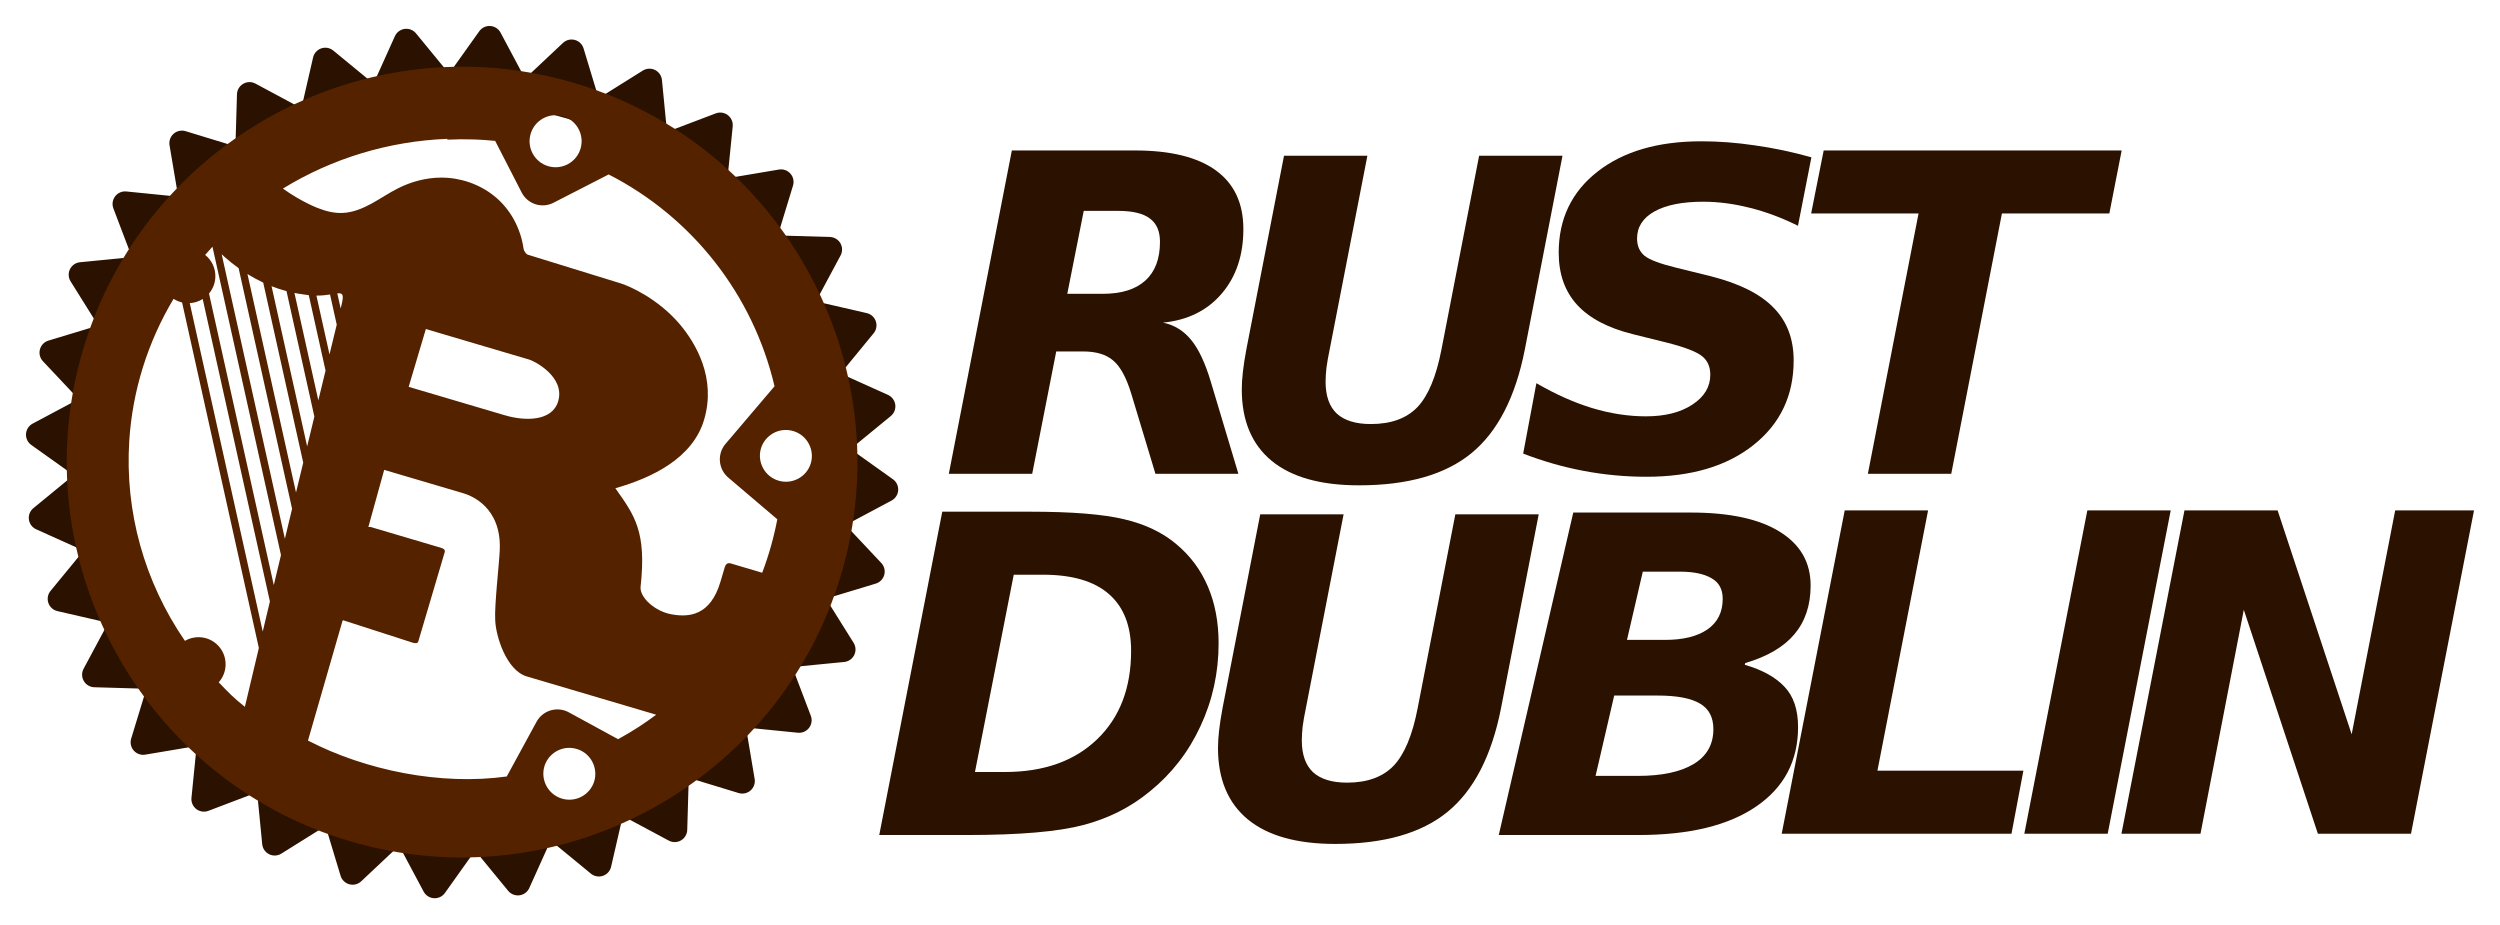
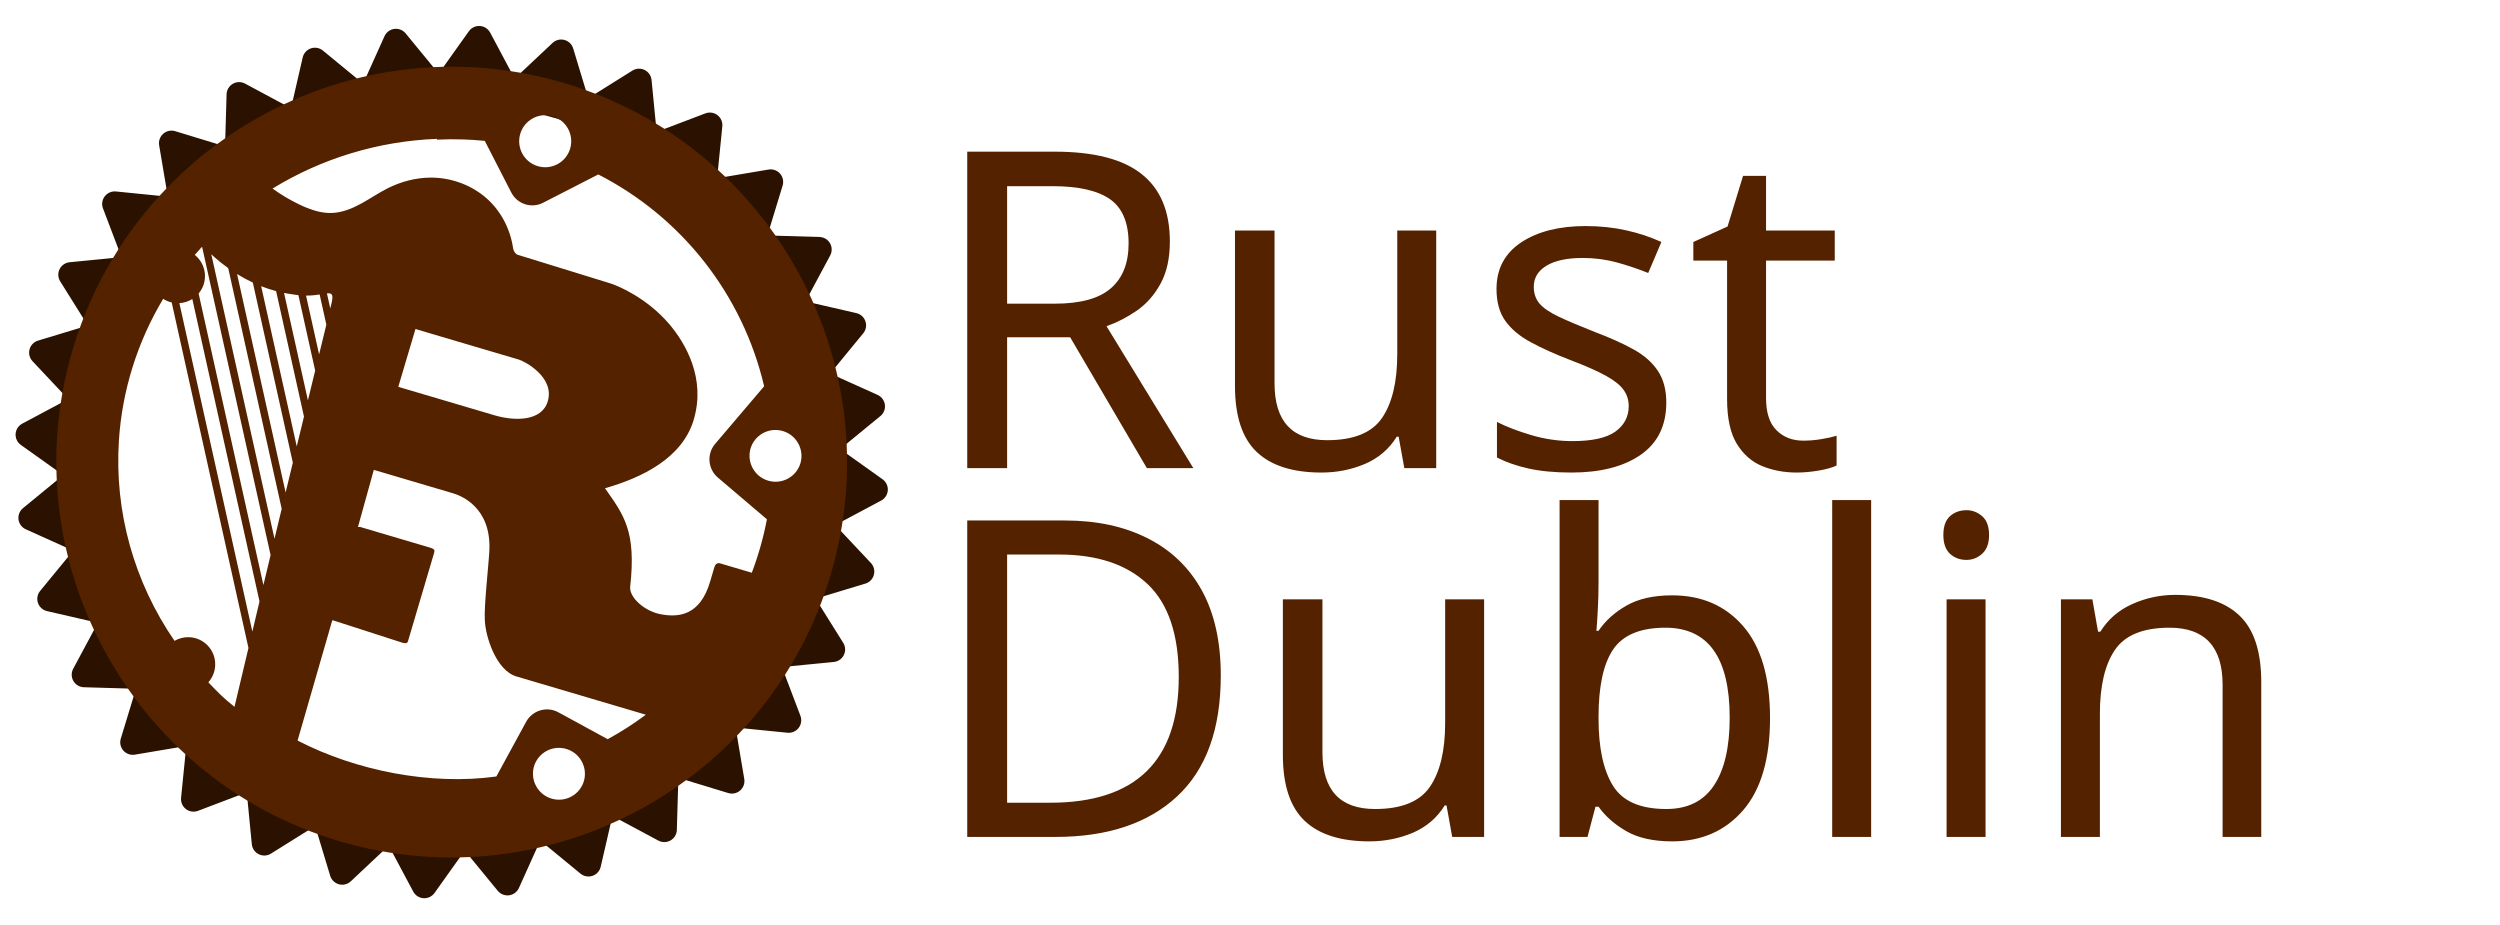
<svg xmlns="http://www.w3.org/2000/svg" width="962.505" height="355.822" viewBox="0 0 254.663 94.145" version="1.1" id="svg8">
  <defs id="defs2">
    </defs>
  <g id="layer2" style="display:inline" transform="translate(-2.771578,-16.66779)">
-     <g id="g2556">
+     <g id="g2556" transform="translate(-1.058333)">
      <g style="opacity:1;fill:#2b1100" id="g1965">
        <path id="path1967" d="M 87.787,66.195 C 86.432,87.151 68.344,103.041 47.388,101.685 26.432,100.33 10.542,82.243 11.898,61.286 13.253,40.33 31.34,24.44 52.297,25.796 73.253,27.151 89.143,45.238 87.787,66.195 Z m -0.477,-3.711 5.68,4.047 -6.154,3.282 4.777,5.082 -6.67,2.019 3.698,5.917 -6.951,0.677 2.48,6.53 -6.947,-0.697 1.16,6.888 -6.681,-2.037 -0.204,6.979 -6.156,-3.301 -1.567,6.806 -5.391,-4.43 -2.861,6.355 -4.424,-5.392 -4.047,5.68 -3.282,-6.154 -5.082,4.777 -2.019,-6.67 -5.917,3.698 -0.677,-6.951 -6.53,2.48 0.697,-6.947 -6.888,1.16 2.037,-6.681 -6.979,-0.204 3.301,-6.156 -6.806,-1.567 4.43,-5.391 -6.355,-2.861 5.392,-4.424 -5.68,-4.047 6.154,-3.282 -4.777,-5.082 6.67,-2.019 -3.698,-5.917 6.951,-0.677 -2.48,-6.53 6.947,0.697 -1.16,-6.888 6.681,2.037 0.204,-6.979 6.156,3.301 1.567,-6.806 5.391,4.43 2.861,-6.355 4.424,5.392 4.047,-5.68 3.282,6.154 5.082,-4.777 2.019,6.67 5.917,-3.698 0.677,6.951 6.53,-2.481 -0.697,6.947 6.888,-1.16 -2.037,6.681 6.979,0.204 -3.301,6.156 6.806,1.567 -4.43,5.391 6.355,2.861 z" style="color:#000000;font-style:normal;font-variant:normal;font-weight:normal;font-stretch:normal;font-size:medium;line-height:normal;font-family:sans-serif;font-variant-ligatures:normal;font-variant-position:normal;font-variant-caps:normal;font-variant-numeric:normal;font-variant-alternates:normal;font-variant-east-asian:normal;font-feature-settings:normal;font-variation-settings:normal;text-indent:0;text-align:start;text-decoration:none;text-decoration-line:none;text-decoration-style:solid;text-decoration-color:#000000;letter-spacing:normal;word-spacing:normal;text-transform:none;writing-mode:lr-tb;direction:ltr;text-orientation:mixed;dominant-baseline:auto;baseline-shift:baseline;text-anchor:start;white-space:normal;shape-padding:0;shape-margin:0;inline-size:0;clip-rule:nonzero;display:inline;overflow:visible;visibility:visible;isolation:auto;mix-blend-mode:normal;color-interpolation:sRGB;color-interpolation-filters:linearRGB;solid-color:#000000;solid-opacity:1;vector-effect:none;fill:#2b1100;fill-opacity:1;fill-rule:evenodd;stroke:none;stroke-width:2.556;stroke-linecap:round;stroke-linejoin:round;stroke-miterlimit:4;stroke-dasharray:none;stroke-dashoffset:0;stroke-opacity:1;color-rendering:auto;image-rendering:auto;shape-rendering:auto;text-rendering:auto;enable-background:accumulate;stop-color:#000000;stop-opacity:1" />
        <path id="path1969" d="m 52.588,19.314 a 1.278,1.278 0 0 0 -0.996,0.537 l -3.078,4.318 -3.363,-4.1 a 1.278,1.278 0 0 0 -2.154,0.285 L 40.82,25.188 36.721,21.818 a 1.278,1.278 0 0 0 -2.057,0.701 l -1.191,5.176 -4.682,-2.512 a 1.278,1.278 0 0 0 -1.881,1.09 l -0.156,5.307 -5.08,-1.551 a 1.278,1.278 0 0 0 -1.633,1.436 l 0.883,5.236 -5.281,-0.529 a 1.278,1.278 0 0 0 -1.322,1.727 l 1.887,4.965 -5.287,0.516 a 1.278,1.278 0 0 0 -0.959,1.949 l 2.813,4.5 -5.072,1.535 A 1.278,1.278 0 0 0 7.141,53.461 l 3.635,3.865 -4.682,2.496 a 1.278,1.278 0 0 0 -0.141,2.168 l 4.318,3.078 -4.1,3.363 a 1.278,1.278 0 0 0 0.287,2.154 l 4.83,2.176 -3.369,4.1 a 1.278,1.278 0 0 0 0.701,2.057 l 5.176,1.193 -2.51,4.68 A 1.278,1.278 0 0 0 12.375,86.674 l 5.307,0.154 -1.549,5.08 a 1.278,1.278 0 0 0 1.434,1.633 l 5.236,-0.883 -0.529,5.283 A 1.278,1.278 0 0 0 24,99.264 l 4.965,-1.887 0.516,5.285 a 1.278,1.278 0 0 0 1.949,0.961 l 4.502,-2.814 1.533,5.072 a 1.278,1.278 0 0 0 2.1,0.561 l 3.863,-3.633 2.496,4.682 a 1.278,1.278 0 0 0 2.168,0.141 l 3.078,-4.322 3.365,4.102 A 1.278,1.278 0 0 0 56.688,107.125 l 2.176,-4.832 4.1,3.369 a 1.278,1.278 0 0 0 2.057,-0.701 l 1.193,-5.174 4.682,2.51 a 1.278,1.278 0 0 0 1.881,-1.09 l 0.154,-5.305 5.08,1.549 a 1.278,1.278 0 0 0 1.633,-1.436 l -0.881,-5.236 5.281,0.529 a 1.278,1.278 0 0 0 1.322,-1.725 l -1.887,-4.967 5.287,-0.516 a 1.278,1.278 0 0 0 0.959,-1.949 l -2.814,-4.5 5.072,-1.535 a 1.278,1.278 0 0 0 0.562,-2.098 l -3.633,-3.865 4.68,-2.496 a 1.278,1.278 0 0 0 0.141,-2.168 l -4.32,-3.078 4.1,-3.363 A 1.278,1.278 0 0 0 93.227,56.895 L 88.395,54.719 91.764,50.619 A 1.278,1.278 0 0 0 91.062,48.562 l -5.176,-1.191 2.512,-4.682 a 1.278,1.278 0 0 0 -1.09,-1.881 l -5.305,-0.156 1.549,-5.08 a 1.278,1.278 0 0 0 -1.436,-1.633 l -5.236,0.883 0.529,-5.283 a 1.278,1.278 0 0 0 -1.725,-1.322 l -4.967,1.887 -0.516,-5.285 a 1.278,1.278 0 0 0 -1.949,-0.961 l -4.5,2.814 -1.535,-5.072 a 1.278,1.278 0 0 0 -2.098,-0.561 l -3.863,3.633 -2.496,-4.682 a 1.278,1.278 0 0 0 -1.174,-0.676 z m -0.111,3.699 0.891,1.67 c -0.338,-0.031 -0.648,-0.142 -0.988,-0.164 -0.34,-0.022 -0.661,0.048 -1,0.035 z m -7.994,0.271 1.209,1.477 c -0.66,0.07 -1.32,0.112 -1.971,0.215 z m 15.889,1.027 0.537,1.777 c -0.633,-0.186 -1.283,-0.316 -1.93,-0.471 z m -23.68,0.789 1.479,1.215 c -0.635,0.199 -1.273,0.37 -1.895,0.6 z m 15.523,1.969 c 0.925,0.06 1.778,0.32 2.682,0.445 a 1.278,1.278 0 0 0 1.732,0.289 c 1.798,0.338 3.535,0.779 5.225,1.365 a 1.278,1.278 0 0 0 1.674,0.641 c 1.682,0.678 3.291,1.449 4.834,2.355 a 1.278,1.278 0 0 0 1.543,0.971 c 1.507,0.989 2.923,2.064 4.262,3.256 a 1.278,1.278 0 0 0 1.324,1.244 c 1.283,1.261 2.457,2.598 3.543,4.033 a 1.278,1.278 0 0 0 1.064,1.475 c 1.009,1.48 1.891,3.024 2.678,4.645 a 1.278,1.278 0 0 0 0.764,1.652 c 0.7,1.647 1.257,3.342 1.713,5.098 a 1.278,1.278 0 0 0 0.42,1.744 c 0.364,1.75 0.576,3.53 0.68,5.355 a 1.278,1.278 0 0 0 0.062,1.756 c 0.008,0.912 0.157,1.792 0.098,2.717 -0.06,0.925 -0.321,1.78 -0.447,2.684 a 1.278,1.278 0 0 0 -0.287,1.732 c -0.338,1.797 -0.779,3.534 -1.365,5.223 a 1.278,1.278 0 0 0 -0.641,1.676 c -0.678,1.682 -1.449,3.291 -2.355,4.834 a 1.278,1.278 0 0 0 -0.971,1.543 c -0.989,1.506 -2.062,2.924 -3.254,4.262 a 1.278,1.278 0 0 0 -1.246,1.326 c -1.261,1.283 -2.599,2.456 -4.033,3.541 a 1.278,1.278 0 0 0 -1.473,1.064 c -1.481,1.01 -3.025,1.891 -4.646,2.678 a 1.278,1.278 0 0 0 -1.654,0.764 c -1.647,0.7 -3.341,1.257 -5.096,1.713 a 1.278,1.278 0 0 0 -1.744,0.42 c -1.75,0.364 -3.53,0.576 -5.355,0.68 a 1.278,1.278 0 0 0 -1.756,0.062 c -0.912,0.008 -1.792,0.157 -2.717,0.098 -0.925,-0.06 -1.778,-0.32 -2.682,-0.445 A 1.278,1.278 0 0 0 43.057,99.676 C 41.259,99.338 39.521,98.897 37.832,98.311 A 1.278,1.278 0 0 0 36.158,97.67 C 34.476,96.992 32.866,96.221 31.322,95.314 A 1.278,1.278 0 0 0 29.781,94.344 C 28.275,93.354 26.858,92.28 25.52,91.088 A 1.278,1.278 0 0 0 24.195,89.844 c -1.283,-1.262 -2.457,-2.598 -3.543,-4.033 a 1.278,1.278 0 0 0 -1.062,-1.473 1.278,1.278 0 0 0 -0.002,0 C 18.578,82.857 17.695,81.313 16.908,79.691 a 1.278,1.278 0 0 0 -0.762,-1.652 c -0.7,-1.647 -1.257,-3.343 -1.713,-5.098 a 1.278,1.278 0 0 0 -0.42,-1.744 c -0.364,-1.75 -0.578,-3.53 -0.682,-5.355 a 1.278,1.278 0 0 0 -0.062,-1.756 c -0.008,-0.912 -0.157,-1.792 -0.098,-2.717 0.06,-0.925 0.32,-1.779 0.445,-2.682 a 1.278,1.278 0 0 0 0.289,-1.734 c 0.338,-1.797 0.779,-3.534 1.365,-5.223 a 1.278,1.278 0 0 0 0.641,-1.676 c 0.678,-1.682 1.451,-3.291 2.357,-4.834 a 1.278,1.278 0 0 0 0.969,-1.541 c 0.989,-1.506 2.062,-2.924 3.254,-4.262 a 1.278,1.278 0 0 0 1.246,-1.326 c 1.261,-1.283 2.599,-2.456 4.033,-3.541 a 1.278,1.278 0 0 0 1.475,-1.064 c 1.481,-1.01 3.025,-1.893 4.646,-2.68 a 1.278,1.278 0 0 0 1.652,-0.762 c 1.647,-0.7 3.342,-1.259 5.098,-1.715 a 1.278,1.278 0 0 0 1.742,-0.418 c 1.751,-0.364 3.531,-0.578 5.357,-0.682 a 1.278,1.278 0 0 0 1.754,-0.062 c 0.912,-0.009 1.793,-0.158 2.719,-0.098 z m 15.645,0.049 0.182,1.852 C 67.455,28.663 66.844,28.412 66.24,28.133 Z m -38.455,1.295 1.68,0.9 c -0.585,0.32 -1.167,0.628 -1.734,0.977 z m 45.256,2.928 -0.188,1.869 c -0.518,-0.419 -1.054,-0.801 -1.594,-1.193 z m -51.754,1.734 1.818,0.555 c -0.515,0.43 -1.012,0.865 -1.504,1.32 z m 57.6,3.727 -0.555,1.818 C 79.522,38.107 79.086,37.611 78.631,37.119 Z m -63.062,2.119 1.869,0.188 c -0.419,0.518 -0.801,1.054 -1.193,1.594 z m 65.848,4.326 1.879,0.055 -0.902,1.682 C 83.947,44.399 83.64,43.816 83.291,43.248 Z m -68.219,2.295 c -0.307,0.586 -0.559,1.195 -0.838,1.799 l -1.014,-1.619 z m 71.594,4.629 1.812,0.418 -1.213,1.477 c -0.199,-0.635 -0.37,-1.273 -0.6,-1.895 z m -74.477,2.504 c -0.186,0.633 -0.312,1.282 -0.467,1.928 l -1.307,-1.391 z m 76.414,4.939 1.695,0.764 -1.479,1.213 c -0.07,-0.662 -0.114,-1.324 -0.217,-1.977 z m -77.816,2.6 c -0.031,0.338 -0.142,0.648 -0.164,0.988 -0.022,0.341 0.048,0.663 0.035,1.002 l -1.541,-1.1 z m 78.24,5.062 1.541,1.098 -1.67,0.891 c 0.031,-0.338 0.142,-0.648 0.164,-0.988 0.022,-0.34 -0.048,-0.661 -0.035,-1 z m -78.164,2.613 c 0.07,0.661 0.114,1.321 0.217,1.973 l -1.693,-0.762 z m 77.1,4.986 1.307,1.391 -1.775,0.539 c 0.186,-0.633 0.314,-1.283 0.469,-1.93 z m -75.545,2.539 c 0.198,0.634 0.37,1.27 0.6,1.891 l -1.811,-0.416 z m 73.033,4.723 1.014,1.621 -1.852,0.18 c 0.308,-0.586 0.559,-1.197 0.838,-1.801 z m -70.035,2.359 c 0.32,0.586 0.63,1.168 0.979,1.736 l -1.879,-0.055 z m 66.15,4.279 0.676,1.781 -1.869,-0.188 c 0.419,-0.518 0.801,-1.054 1.193,-1.594 z m -61.832,2.084 c 0.429,0.514 0.866,1.01 1.32,1.502 l -1.875,0.314 z m 56.73,3.668 0.314,1.875 -1.818,-0.555 c 0.515,-0.43 1.012,-0.865 1.504,-1.32 z m -51.254,1.742 c 0.517,0.418 1.055,0.799 1.594,1.191 l -1.781,0.676 z m 45.125,2.916 -0.055,1.879 -1.682,-0.9 c 0.586,-0.32 1.168,-0.629 1.736,-0.979 z m -38.691,1.322 c 0.587,0.308 1.198,0.561 1.803,0.84 l -1.621,1.012 z m 31.766,2.055 -0.418,1.814 -1.477,-1.215 c 0.635,-0.199 1.273,-0.37 1.895,-0.6 z m -24.633,0.828 c 0.633,0.186 1.282,0.314 1.928,0.469 l -1.391,1.307 z m 17.188,1.111 -0.762,1.693 -1.213,-1.479 c 0.661,-0.07 1.323,-0.112 1.975,-0.215 z m -9.646,0.293 c 0.337,0.03 0.646,0.142 0.986,0.164 0.341,0.022 0.663,-0.05 1.002,-0.037 l -1.098,1.543 z" style="color:#000000;font-style:normal;font-variant:normal;font-weight:normal;font-stretch:normal;font-size:medium;line-height:normal;font-family:sans-serif;font-variant-ligatures:normal;font-variant-position:normal;font-variant-caps:normal;font-variant-numeric:normal;font-variant-alternates:normal;font-variant-east-asian:normal;font-feature-settings:normal;font-variation-settings:normal;text-indent:0;text-align:start;text-decoration:none;text-decoration-line:none;text-decoration-style:solid;text-decoration-color:#000000;letter-spacing:normal;word-spacing:normal;text-transform:none;writing-mode:lr-tb;direction:ltr;text-orientation:mixed;dominant-baseline:auto;baseline-shift:baseline;text-anchor:start;white-space:normal;shape-padding:0;shape-margin:0;inline-size:0;clip-rule:nonzero;display:inline;overflow:visible;visibility:visible;isolation:auto;mix-blend-mode:normal;color-interpolation:sRGB;color-interpolation-filters:linearRGB;solid-color:#000000;solid-opacity:1;vector-effect:none;fill:#2b1100;fill-opacity:1;fill-rule:evenodd;stroke:none;stroke-width:2.556;stroke-linecap:round;stroke-linejoin:round;stroke-miterlimit:4;stroke-dasharray:none;stroke-dashoffset:0;stroke-opacity:1;color-rendering:auto;image-rendering:auto;shape-rendering:auto;text-rendering:auto;enable-background:accumulate;stop-color:#000000;stop-opacity:1" />
      </g>
      <path d="m 51.404,23.494 c -17.967,-0.692 -34.857,10.821 -40.182,28.825 -6.294,21.283 5.916,43.747 27.199,50.041 21.283,6.294 43.747,-5.916 50.041,-27.199 6.294,-21.283 -5.916,-43.747 -27.199,-50.041 -2.994,-0.885 -6.012,-1.405 -9.004,-1.585 -0.286,-0.017 -0.571,-0.031 -0.856,-0.042 z m 8.152,4.916 5.29e-4,1.6e-5 0.004,6.42e-4 c 0.215,0.016 0.427,0.058 0.631,0.125 1.363,0.441 2.124,1.892 1.717,3.27 -0.415,1.403 -1.889,2.205 -3.293,1.79 -1.403,-0.415 -2.205,-1.889 -1.79,-3.293 0.353,-1.194 1.489,-1.982 2.731,-1.893 z m -8.454,2.465 c 0.309,0.011 0.617,0.027 0.926,0.046 0.032,0.002 0.064,0.004 0.096,0.006 0.363,0.025 0.726,0.055 1.088,0.092 l 2.7,5.259 c 0.609,1.184 2.06,1.657 3.247,1.04 l 5.613,-2.88 c 8.528,4.361 14.707,12.251 16.897,21.576 l -4.999,5.877 c -0.86,1.016 -0.735,2.545 0.27,3.411 l 5.012,4.264 c -0.354,1.856 -0.869,3.678 -1.539,5.444 l -3.211,-0.95 c -0.319,-0.094 -0.512,0.08 -0.604,0.39 L 76.163,75.922 c -1.024,3.464 -3.202,3.646 -4.973,3.327 -1.69,-0.295 -3.236,-1.703 -3.17,-2.767 0.638,-5.702 -0.623,-7.328 -2.564,-10.079 3.735,-1.063 7.876,-3.046 9.041,-6.984 1.259,-4.257 -0.866,-7.798 -2.462,-9.701 -2.251,-2.665 -5.23,-3.946 -6.063,-4.193 L 56.552,42.617 c -0.211,-0.065 -0.418,-0.402 -0.449,-0.621 -0.292,-2.074 -1.34,-4.035 -2.971,-5.349 -1.519,-1.225 -3.47,-1.893 -5.422,-1.888 -1.522,0.004 -3.031,0.406 -4.391,1.089 -0.929,0.467 -1.789,1.061 -2.701,1.56 -0.913,0.498 -1.903,0.906 -2.941,0.952 -0.846,0.037 -1.677,-0.168 -2.472,-0.476 l -0.008,-0.034 -0.053,0.012 C 34.859,37.748 34.578,37.622 34.302,37.49 33.353,37.034 32.447,36.49 31.591,35.877 36.617,32.79 42.398,31.042 48.352,30.811 l -0.028,0.083 c 0.925,-0.046 1.852,-0.052 2.777,-0.019 z m -26.689,10.924 6.98,31.414 c -0.244,1.017 -0.483,2.011 -0.732,3.054 L 24.062,46.568 A 2.759,2.759 0 0 0 24.709,44.878 2.759,2.759 0 0 0 23.671,42.635 c 0.242,-0.283 0.49,-0.561 0.742,-0.836 z m 0.939,0.767 c 0.117,0.108 0.231,0.218 0.351,0.324 0.438,0.386 0.898,0.751 1.374,1.092 l 5.447,24.514 c -0.239,0.995 -0.49,2.047 -0.732,3.054 z m 2.627,2.018 c 0.518,0.321 1.053,0.611 1.604,0.869 l 4.076,18.343 c -0.244,1.008 -0.493,2.033 -0.735,3.04 z m 2.454,1.238 c 0.498,0.196 1.006,0.363 1.522,0.5 l 2.839,12.781 c -0.249,1.027 -0.49,2.028 -0.735,3.039 z m 6.805,0.724 c 0.464,-0.019 0.572,0.2 0.321,1.193 -0.03,0.124 -0.055,0.227 -0.085,0.35 l -0.341,-1.533 c 0.035,-0.003 0.073,-0.009 0.105,-0.01 z m -4.473,-0.037 c 0.303,0.06 0.608,0.112 0.915,0.149 0.189,0.035 0.371,0.061 0.547,0.081 l 1.707,7.681 c -0.241,0.992 -0.503,2.063 -0.737,3.03 z m 3.625,0.158 0.683,3.073 c -0.254,1.044 -0.492,2.021 -0.737,3.03 L 35.004,46.779 c 0.544,0.002 1.007,-0.053 1.385,-0.113 z m -12.97,0.462 6.844,30.803 c -0.229,0.962 -0.492,2.076 -0.728,3.07 L 22.101,47.547 a 2.759,2.759 0 0 0 1.317,-0.419 z m -2.967,-0.019 a 2.759,2.759 0 0 0 0.866,0.369 l 7.82,35.196 c -0.47,1.979 -0.915,3.846 -1.423,5.994 -1.167,-0.929 -1.645,-1.434 -2.665,-2.496 A 2.759,2.759 0 0 0 25.751,84.419 2.759,2.759 0 0 0 23.079,81.575 2.759,2.759 0 0 0 21.606,81.948 C 17.467,75.926 15.475,68.759 15.941,61.547 16.271,56.456 17.815,51.514 20.452,47.109 Z m 25.698,3.074 10.547,3.119 c 0.547,0.162 3.662,1.767 2.93,4.243 -0.606,2.051 -3.356,2.037 -5.439,1.421 l -9.788,-2.894 z m 36.79,10.285 c 0.023,9.81e-4 0.047,0.002 0.07,0.004 0.216,0.016 0.43,0.058 0.636,0.126 1.362,0.446 2.123,1.895 1.716,3.27 -0.426,1.389 -1.891,2.175 -3.284,1.763 -1.393,-0.412 -2.195,-1.868 -1.798,-3.266 0.345,-1.169 1.443,-1.951 2.66,-1.897 z m -41.034,4.062 8.081,2.389 c 0.735,0.217 3.883,1.379 3.691,5.782 -0.053,1.352 -0.556,5.665 -0.463,7.122 0.047,1.613 1.13,5.132 3.214,5.748 l 13.186,3.9 c -1.234,0.922 -2.531,1.756 -3.883,2.494 L 60.705,89.226 C 59.535,88.587 58.065,89.023 57.426,90.193 L 54.392,95.764 C 47.671,96.696 40.065,95.161 34.142,92.108 l 3.528,-12.229 0.085,-0.019 7.065,2.278 c 0.286,0.085 0.497,0.094 0.576,-0.176 l 2.672,-9.036 c 0.077,-0.262 -0.102,-0.377 -0.388,-0.461 l -7.113,-2.104 0.004,-0.015 -0.278,0.008 z m 18.974,28.319 5.29e-4,1.7e-5 c 0.24,0.011 0.478,0.055 0.706,0.13 1.363,0.446 2.123,1.896 1.716,3.271 -0.424,1.392 -1.891,2.182 -3.286,1.769 -1.395,-0.413 -2.197,-1.874 -1.796,-3.272 0.345,-1.169 1.442,-1.952 2.66,-1.897 z" style="fill:#552200;stroke-width:0.852" id="path1723" />
    </g>
-     <g id="g2604">
-       <g id="g2566">
-         <g aria-label="R" id="text1812" style="font-style:oblique;font-variant:normal;font-weight:bold;font-stretch:normal;font-size:45.18px;line-height:0.8;font-family:'DejaVu Sans';-inkscape-font-specification:'DejaVu Sans, Bold Oblique';font-variant-ligatures:normal;font-variant-caps:normal;font-variant-numeric:normal;font-variant-east-asian:normal;letter-spacing:-4.286px;word-spacing:0px;fill:#2b1100;fill-opacity:1;stroke:none;stroke-width:0.847">
-           <path d="m 115.065,46.599 q 2.89,0 4.368,-1.346 1.5,-1.346 1.5,-3.949 0,-1.632 -1.037,-2.383 -1.015,-0.772 -3.221,-0.772 h -3.508 l -1.677,8.449 z m -4.699,5.868 -2.449,12.464 h -8.493 l 6.42,-32.936 h 12.552 q 5.427,0 8.229,2.03 2.802,2.03 2.802,5.978 0,3.993 -2.206,6.574 -2.206,2.581 -5.978,2.956 1.721,0.353 2.868,1.765 1.147,1.39 2.007,4.28 l 2.802,9.354 h -8.449 l -2.471,-8.184 q -0.75,-2.449 -1.831,-3.353 -1.059,-0.927 -3.088,-0.927 z" style="font-style:oblique;font-variant:normal;font-weight:bold;font-stretch:normal;font-size:45.18px;font-family:'DejaVu Sans';-inkscape-font-specification:'DejaVu Sans, Bold Oblique';font-variant-ligatures:normal;font-variant-caps:normal;font-variant-numeric:normal;font-variant-east-asian:normal;fill:#2b1100;stroke-width:0.847" id="path1936" />
-         </g>
-         <g aria-label="U" id="text1820" style="font-style:oblique;font-variant:normal;font-weight:bold;font-stretch:normal;font-size:45.18px;line-height:0.8;font-family:'DejaVu Sans';-inkscape-font-specification:'DejaVu Sans, Bold Oblique';font-variant-ligatures:normal;font-variant-caps:normal;font-variant-numeric:normal;font-variant-east-asian:normal;letter-spacing:-4.286px;word-spacing:0px;fill:#2b1100;fill-opacity:1;stroke:none;stroke-width:0.847">
-           <path d="m 133.568,32.53 h 8.493 l -3.839,19.722 q -0.221,1.059 -0.331,1.875 -0.088,0.816 -0.088,1.434 0,2.162 1.147,3.243 1.169,1.059 3.463,1.059 3.088,0 4.743,-1.721 1.655,-1.743 2.449,-5.868 l 3.839,-19.744 h 8.493 l -3.839,19.744 q -1.434,7.28 -5.449,10.567 -3.993,3.265 -11.449,3.265 -5.846,0 -8.89,-2.493 -3.044,-2.515 -3.044,-7.28 0,-0.794 0.11,-1.765 0.11,-0.993 0.353,-2.294 z" style="font-style:oblique;font-variant:normal;font-weight:bold;font-stretch:normal;font-size:45.18px;font-family:'DejaVu Sans';-inkscape-font-specification:'DejaVu Sans, Bold Oblique';font-variant-ligatures:normal;font-variant-caps:normal;font-variant-numeric:normal;font-variant-east-asian:normal;fill:#2b1100;stroke-width:0.847" id="path1939" />
-         </g>
-         <g aria-label="S" id="text1826" style="font-style:oblique;font-variant:normal;font-weight:bold;font-stretch:normal;font-size:45.18px;line-height:0.8;font-family:'DejaVu Sans';-inkscape-font-specification:'DejaVu Sans, Bold Oblique';font-variant-ligatures:normal;font-variant-caps:normal;font-variant-numeric:normal;font-variant-east-asian:normal;letter-spacing:-4.286px;word-spacing:0px;fill:#2b1100;fill-opacity:1;stroke:none;stroke-width:0.847">
-           <path d="m 187.291,32.694 -1.368,6.971 q -2.493,-1.235 -4.919,-1.831 -2.427,-0.618 -4.743,-0.618 -3.177,0 -4.964,0.993 -1.765,0.993 -1.765,2.758 0,1.125 0.772,1.765 0.794,0.618 3.243,1.213 l 3.486,0.86 q 4.368,1.103 6.398,3.199 2.052,2.074 2.052,5.383 0,5.361 -4.081,8.604 -4.059,3.243 -10.92,3.243 -3.199,0 -6.375,-0.596 -3.155,-0.596 -6.177,-1.765 l 1.346,-7.17 q 2.934,1.699 5.692,2.537 2.78,0.838 5.471,0.838 2.912,0 4.721,-1.191 1.831,-1.191 1.831,-3.044 0,-1.213 -0.816,-1.875 -0.816,-0.684 -3.574,-1.39 l -3.463,-0.86 q -3.839,-0.949 -5.714,-3 -1.875,-2.052 -1.875,-5.317 0,-5.14 3.927,-8.229 3.949,-3.111 10.611,-3.111 2.669,0 5.471,0.419 2.824,0.397 5.736,1.213 z" style="font-style:oblique;font-variant:normal;font-weight:bold;font-stretch:normal;font-size:45.18px;font-family:'DejaVu Sans';-inkscape-font-specification:'DejaVu Sans, Bold Oblique';font-variant-ligatures:normal;font-variant-caps:normal;font-variant-numeric:normal;font-variant-east-asian:normal;fill:#2b1100;stroke-width:0.847" id="path1942" />
-         </g>
-         <g aria-label="T" id="text1832" style="font-style:oblique;font-variant:normal;font-weight:bold;font-stretch:normal;font-size:45.18px;line-height:0.8;font-family:'DejaVu Sans';-inkscape-font-specification:'DejaVu Sans, Bold Oblique';font-variant-ligatures:normal;font-variant-caps:normal;font-variant-numeric:normal;font-variant-east-asian:normal;letter-spacing:-4.286px;word-spacing:0px;fill:#2b1100;fill-opacity:1;stroke:none;stroke-width:0.847">
-           <path d="m 188.542,31.995 h 30.355 l -1.257,6.42 h -10.942 l -5.162,26.517 h -8.493 l 5.162,-26.517 h -10.942 z" style="font-style:oblique;font-variant:normal;font-weight:bold;font-stretch:normal;font-size:45.18px;font-family:'DejaVu Sans';-inkscape-font-specification:'DejaVu Sans, Bold Oblique';font-variant-ligatures:normal;font-variant-caps:normal;font-variant-numeric:normal;font-variant-east-asian:normal;fill:#2b1100;stroke-width:0.847" id="path1945" />
-         </g>
+   </g>
+   <g id="layer1" style="display:none">
+     <g aria-label="R" id="text1812" style="font-style:oblique;font-variant:normal;font-weight:bold;font-stretch:normal;font-size:45.18px;line-height:0.8;font-family:'DejaVu Sans';-inkscape-font-specification:'DejaVu Sans, Bold Oblique';font-variant-ligatures:normal;font-variant-caps:normal;font-variant-numeric:normal;font-variant-east-asian:normal;letter-spacing:-4.286px;word-spacing:0px;fill:#2b1100;fill-opacity:1;stroke:none;stroke-width:0.847" transform="translate(-2.771578,-16.66779)">
+       <path d="m 115.065,46.599 q 2.89,0 4.368,-1.346 1.5,-1.346 1.5,-3.949 0,-1.632 -1.037,-2.383 -1.015,-0.772 -3.221,-0.772 h -3.508 l -1.677,8.449 z m -4.699,5.868 -2.449,12.464 h -8.493 l 6.42,-32.936 h 12.552 q 5.427,0 8.229,2.03 2.802,2.03 2.802,5.978 0,3.993 -2.206,6.574 -2.206,2.581 -5.978,2.956 1.721,0.353 2.868,1.765 1.147,1.39 2.007,4.28 l 2.802,9.354 h -8.449 l -2.471,-8.184 q -0.75,-2.449 -1.831,-3.353 -1.059,-0.927 -3.088,-0.927 z" style="font-style:oblique;font-variant:normal;font-weight:bold;font-stretch:normal;font-size:45.18px;font-family:'DejaVu Sans';-inkscape-font-specification:'DejaVu Sans, Bold Oblique';font-variant-ligatures:normal;font-variant-caps:normal;font-variant-numeric:normal;font-variant-east-asian:normal;fill:#2b1100;stroke-width:0.847" id="path1936" />
+     </g>
+     <g aria-label="U" id="text1820" style="font-style:oblique;font-variant:normal;font-weight:bold;font-stretch:normal;font-size:45.18px;line-height:0.8;font-family:'DejaVu Sans';-inkscape-font-specification:'DejaVu Sans, Bold Oblique';font-variant-ligatures:normal;font-variant-caps:normal;font-variant-numeric:normal;font-variant-east-asian:normal;letter-spacing:-4.286px;word-spacing:0px;fill:#2b1100;fill-opacity:1;stroke:none;stroke-width:0.847" transform="translate(-2.771578,-16.66779)">
+       <path d="m 133.568,32.53 h 8.493 l -3.839,19.722 q -0.221,1.059 -0.331,1.875 -0.088,0.816 -0.088,1.434 0,2.162 1.147,3.243 1.169,1.059 3.463,1.059 3.088,0 4.743,-1.721 1.655,-1.743 2.449,-5.868 l 3.839,-19.744 h 8.493 l -3.839,19.744 q -1.434,7.28 -5.449,10.567 -3.993,3.265 -11.449,3.265 -5.846,0 -8.89,-2.493 -3.044,-2.515 -3.044,-7.28 0,-0.794 0.11,-1.765 0.11,-0.993 0.353,-2.294 z" style="font-style:oblique;font-variant:normal;font-weight:bold;font-stretch:normal;font-size:45.18px;font-family:'DejaVu Sans';-inkscape-font-specification:'DejaVu Sans, Bold Oblique';font-variant-ligatures:normal;font-variant-caps:normal;font-variant-numeric:normal;font-variant-east-asian:normal;fill:#2b1100;stroke-width:0.847" id="path1939" />
+     </g>
+     <g aria-label="S" id="text1826" style="font-style:oblique;font-variant:normal;font-weight:bold;font-stretch:normal;font-size:45.18px;line-height:0.8;font-family:'DejaVu Sans';-inkscape-font-specification:'DejaVu Sans, Bold Oblique';font-variant-ligatures:normal;font-variant-caps:normal;font-variant-numeric:normal;font-variant-east-asian:normal;letter-spacing:-4.286px;word-spacing:0px;fill:#2b1100;fill-opacity:1;stroke:none;stroke-width:0.847" transform="translate(-2.771578,-16.66779)">
+       <path d="m 187.291,32.694 -1.368,6.971 q -2.493,-1.235 -4.919,-1.831 -2.427,-0.618 -4.743,-0.618 -3.177,0 -4.964,0.993 -1.765,0.993 -1.765,2.758 0,1.125 0.772,1.765 0.794,0.618 3.243,1.213 l 3.486,0.86 q 4.368,1.103 6.398,3.199 2.052,2.074 2.052,5.383 0,5.361 -4.081,8.604 -4.059,3.243 -10.92,3.243 -3.199,0 -6.375,-0.596 -3.155,-0.596 -6.177,-1.765 l 1.346,-7.17 q 2.934,1.699 5.692,2.537 2.78,0.838 5.471,0.838 2.912,0 4.721,-1.191 1.831,-1.191 1.831,-3.044 0,-1.213 -0.816,-1.875 -0.816,-0.684 -3.574,-1.39 l -3.463,-0.86 q -3.839,-0.949 -5.714,-3 -1.875,-2.052 -1.875,-5.317 0,-5.14 3.927,-8.229 3.949,-3.111 10.611,-3.111 2.669,0 5.471,0.419 2.824,0.397 5.736,1.213 z" style="font-style:oblique;font-variant:normal;font-weight:bold;font-stretch:normal;font-size:45.18px;font-family:'DejaVu Sans';-inkscape-font-specification:'DejaVu Sans, Bold Oblique';font-variant-ligatures:normal;font-variant-caps:normal;font-variant-numeric:normal;font-variant-east-asian:normal;fill:#2b1100;stroke-width:0.847" id="path1942" />
+     </g>
+     <g aria-label="T" id="text1832" style="font-style:oblique;font-variant:normal;font-weight:bold;font-stretch:normal;font-size:45.18px;line-height:0.8;font-family:'DejaVu Sans';-inkscape-font-specification:'DejaVu Sans, Bold Oblique';font-variant-ligatures:normal;font-variant-caps:normal;font-variant-numeric:normal;font-variant-east-asian:normal;letter-spacing:-4.286px;word-spacing:0px;fill:#2b1100;fill-opacity:1;stroke:none;stroke-width:0.847" transform="translate(-2.771578,-16.66779)">
+       <path d="m 188.542,31.995 h 30.355 l -1.257,6.42 h -10.942 l -5.162,26.517 h -8.493 l 5.162,-26.517 h -10.942 z" style="font-style:oblique;font-variant:normal;font-weight:bold;font-stretch:normal;font-size:45.18px;font-family:'DejaVu Sans';-inkscape-font-specification:'DejaVu Sans, Bold Oblique';font-variant-ligatures:normal;font-variant-caps:normal;font-variant-numeric:normal;font-variant-east-asian:normal;fill:#2b1100;stroke-width:0.847" id="path1945" />
+     </g>
+     <g id="g2580" style="display:inline" transform="translate(-2.771578,-16.66779)">
+       <g aria-label="D" id="text1838" style="font-style:oblique;font-variant:normal;font-weight:bold;font-stretch:normal;font-size:45.18px;line-height:0.8;font-family:'DejaVu Sans';-inkscape-font-specification:'DejaVu Sans, Bold Oblique';font-variant-ligatures:normal;font-variant-caps:normal;font-variant-numeric:normal;font-variant-east-asian:normal;letter-spacing:-4.286px;word-spacing:0px;fill:#2b1100;fill-opacity:1;stroke:none;stroke-width:0.847">
+         <path d="m 106.036,75.211 -3.949,20.097 h 3.044 q 5.934,0 9.398,-3.331 3.463,-3.331 3.463,-9.001 0,-3.839 -2.272,-5.802 -2.25,-1.963 -6.706,-1.963 z m -7.28,-6.42 h 8.934 q 6.398,0 9.596,0.772 3.199,0.75 5.317,2.537 2.14,1.787 3.221,4.346 1.081,2.537 1.081,5.758 0,4.478 -1.853,8.449 -1.831,3.949 -5.162,6.64 -2.912,2.405 -6.773,3.419 -3.839,1.015 -11.824,1.015 h -8.957 z" style="font-style:oblique;font-variant:normal;font-weight:bold;font-stretch:normal;font-size:45.18px;font-family:'DejaVu Sans';-inkscape-font-specification:'DejaVu Sans, Bold Oblique';font-variant-ligatures:normal;font-variant-caps:normal;font-variant-numeric:normal;font-variant-east-asian:normal;fill:#2b1100;stroke-width:0.847" id="path1960" />
      </g>
-       <g id="g2580">
-         <g aria-label="D" id="text1838" style="font-style:oblique;font-variant:normal;font-weight:bold;font-stretch:normal;font-size:45.18px;line-height:0.8;font-family:'DejaVu Sans';-inkscape-font-specification:'DejaVu Sans, Bold Oblique';font-variant-ligatures:normal;font-variant-caps:normal;font-variant-numeric:normal;font-variant-east-asian:normal;letter-spacing:-4.286px;word-spacing:0px;fill:#2b1100;fill-opacity:1;stroke:none;stroke-width:0.847">
-           <path d="m 106.036,75.211 -3.949,20.097 h 3.044 q 5.934,0 9.398,-3.331 3.463,-3.331 3.463,-9.001 0,-3.839 -2.272,-5.802 -2.25,-1.963 -6.706,-1.963 z m -7.28,-6.42 h 8.934 q 6.398,0 9.596,0.772 3.199,0.75 5.317,2.537 2.14,1.787 3.221,4.346 1.081,2.537 1.081,5.758 0,4.478 -1.853,8.449 -1.831,3.949 -5.162,6.64 -2.912,2.405 -6.773,3.419 -3.839,1.015 -11.824,1.015 h -8.957 z" style="font-style:oblique;font-variant:normal;font-weight:bold;font-stretch:normal;font-size:45.18px;font-family:'DejaVu Sans';-inkscape-font-specification:'DejaVu Sans, Bold Oblique';font-variant-ligatures:normal;font-variant-caps:normal;font-variant-numeric:normal;font-variant-east-asian:normal;fill:#2b1100;stroke-width:0.847" id="path1960" />
-         </g>
-         <g aria-label="U" id="text1844" style="font-style:oblique;font-variant:normal;font-weight:bold;font-stretch:normal;font-size:45.18px;line-height:0.8;font-family:'DejaVu Sans';-inkscape-font-specification:'DejaVu Sans, Bold Oblique';font-variant-ligatures:normal;font-variant-caps:normal;font-variant-numeric:normal;font-variant-east-asian:normal;letter-spacing:-4.286px;word-spacing:0px;fill:#2b1100;fill-opacity:1;stroke:none;stroke-width:0.847">
-           <path d="m 131.145,69.059 h 8.493 l -3.839,19.722 q -0.221,1.059 -0.331,1.875 -0.088,0.816 -0.088,1.434 0,2.162 1.147,3.243 1.169,1.059 3.463,1.059 3.088,0 4.743,-1.721 1.655,-1.743 2.449,-5.868 l 3.839,-19.744 h 8.493 l -3.839,19.744 q -1.434,7.28 -5.449,10.567 -3.993,3.265 -11.449,3.265 -5.846,0 -8.89,-2.493 -3.044,-2.515 -3.044,-7.28 0,-0.794 0.11,-1.765 0.11,-0.993 0.353,-2.294 z" style="font-style:oblique;font-variant:normal;font-weight:bold;font-stretch:normal;font-size:45.18px;font-family:'DejaVu Sans';-inkscape-font-specification:'DejaVu Sans, Bold Oblique';font-variant-ligatures:normal;font-variant-caps:normal;font-variant-numeric:normal;font-variant-east-asian:normal;fill:#2b1100;stroke-width:0.847" id="path1957" />
-         </g>
-         <g style="font-style:oblique;font-variant:normal;font-weight:bold;font-stretch:normal;font-size:45.18px;line-height:0.8;font-family:'DejaVu Sans';-inkscape-font-specification:'DejaVu Sans, Bold Oblique';font-variant-ligatures:normal;font-variant-caps:normal;font-variant-numeric:normal;font-variant-east-asian:normal;letter-spacing:-4.286px;word-spacing:0px;fill:#2b1100;fill-opacity:1;stroke:none;stroke-width:0.847" id="text1850" aria-label="B">
-           <path id="path903" style="font-style:oblique;font-variant:normal;font-weight:bold;font-stretch:normal;font-size:45.18px;font-family:'DejaVu Sans';-inkscape-font-specification:'DejaVu Sans, Bold Oblique';font-variant-ligatures:normal;font-variant-caps:normal;font-variant-numeric:normal;font-variant-east-asian:normal;fill:#2b1100;stroke-width:0.847" d="m 187.212,76.314 q 0,3 -1.655,4.964 -1.632,1.941 -5.008,2.934 l -0.044,0.176 q 2.669,0.772 4.037,2.228 1.39,1.456 1.39,4.103 0,5.184 -4.258,8.096 -4.236,2.912 -12.001,2.912 h -14.229 l 7.589,-32.848 h 11.979 q 5.934,0 9.067,1.963 3.133,1.941 3.133,5.471 z m -8.957,1.346 q 0,-1.456 -1.147,-2.096 -1.147,-0.662 -3.177,-0.662 h -3.816 l -1.61,6.949 h 3.861 q 2.78,0 4.324,-1.059 1.566,-1.081 1.566,-3.133 z m -0.949,13.28 q 0,-1.809 -1.368,-2.603 -1.368,-0.816 -4.302,-0.816 h -4.434 l -1.897,8.184 h 4.28 q 3.706,0 5.714,-1.213 2.007,-1.213 2.007,-3.552 z" />
-         </g>
-         <g aria-label="L" id="text1856" style="font-style:oblique;font-variant:normal;font-weight:bold;font-stretch:normal;font-size:45.18px;line-height:0.8;font-family:'DejaVu Sans';-inkscape-font-specification:'DejaVu Sans, Bold Oblique';font-variant-ligatures:normal;font-variant-caps:normal;font-variant-numeric:normal;font-variant-east-asian:normal;letter-spacing:-4.286px;word-spacing:0px;fill:#2b1100;fill-opacity:1;stroke:none;stroke-width:0.847" transform="translate(0,-0.1336348)">
-           <path d="m 190.685,68.791 h 8.493 l -5.162,26.517 h 14.869 l -1.213,6.42 h -23.406 z" style="font-style:oblique;font-variant:normal;font-weight:bold;font-stretch:normal;font-size:45.18px;font-family:'DejaVu Sans';-inkscape-font-specification:'DejaVu Sans, Bold Oblique';font-variant-ligatures:normal;font-variant-caps:normal;font-variant-numeric:normal;font-variant-east-asian:normal;fill:#2b1100;stroke-width:0.847" id="path1948" />
-         </g>
-         <g aria-label="I" id="text1862" style="font-style:oblique;font-variant:normal;font-weight:bold;font-stretch:normal;font-size:45.18px;line-height:0.8;font-family:'DejaVu Sans';-inkscape-font-specification:'DejaVu Sans, Bold Oblique';font-variant-ligatures:normal;font-variant-caps:normal;font-variant-numeric:normal;font-variant-east-asian:normal;letter-spacing:-4.286px;word-spacing:0px;fill:#2b1100;fill-opacity:1;stroke:none;stroke-width:0.847" transform="translate(0,-0.1336348)">
-           <path d="m 215.4,68.791 h 8.493 l -6.42,32.936 h -8.493 z" style="font-style:oblique;font-variant:normal;font-weight:bold;font-stretch:normal;font-size:45.18px;font-family:'DejaVu Sans';-inkscape-font-specification:'DejaVu Sans, Bold Oblique';font-variant-ligatures:normal;font-variant-caps:normal;font-variant-numeric:normal;font-variant-east-asian:normal;fill:#2b1100;stroke-width:0.847" id="path1951" />
-         </g>
-         <g aria-label="N" id="text1868" style="font-style:oblique;font-variant:normal;font-weight:bold;font-stretch:normal;font-size:45.18px;line-height:0.8;font-family:'DejaVu Sans';-inkscape-font-specification:'DejaVu Sans, Bold Oblique';font-variant-ligatures:normal;font-variant-caps:normal;font-variant-numeric:normal;font-variant-east-asian:normal;letter-spacing:-4.286px;word-spacing:0px;fill:#2b1100;fill-opacity:1;stroke:none;stroke-width:0.847" transform="translate(0,-0.1336348)">
-           <path d="m 225.294,68.791 h 9.486 l 7.545,22.811 4.434,-22.811 h 8.03 l -6.42,32.936 h -9.486 l -7.545,-22.811 -4.412,22.811 h -8.052 z" style="font-style:oblique;font-variant:normal;font-weight:bold;font-stretch:normal;font-size:45.18px;font-family:'DejaVu Sans';-inkscape-font-specification:'DejaVu Sans, Bold Oblique';font-variant-ligatures:normal;font-variant-caps:normal;font-variant-numeric:normal;font-variant-east-asian:normal;fill:#2b1100;stroke-width:0.847" id="path1954" />
-         </g>
+       <g aria-label="U" id="text1844" style="font-style:oblique;font-variant:normal;font-weight:bold;font-stretch:normal;font-size:45.18px;line-height:0.8;font-family:'DejaVu Sans';-inkscape-font-specification:'DejaVu Sans, Bold Oblique';font-variant-ligatures:normal;font-variant-caps:normal;font-variant-numeric:normal;font-variant-east-asian:normal;letter-spacing:-4.286px;word-spacing:0px;fill:#2b1100;fill-opacity:1;stroke:none;stroke-width:0.847">
+         <path d="m 131.145,69.059 h 8.493 l -3.839,19.722 q -0.221,1.059 -0.331,1.875 -0.088,0.816 -0.088,1.434 0,2.162 1.147,3.243 1.169,1.059 3.463,1.059 3.088,0 4.743,-1.721 1.655,-1.743 2.449,-5.868 l 3.839,-19.744 h 8.493 l -3.839,19.744 q -1.434,7.28 -5.449,10.567 -3.993,3.265 -11.449,3.265 -5.846,0 -8.89,-2.493 -3.044,-2.515 -3.044,-7.28 0,-0.794 0.11,-1.765 0.11,-0.993 0.353,-2.294 z" style="font-style:oblique;font-variant:normal;font-weight:bold;font-stretch:normal;font-size:45.18px;font-family:'DejaVu Sans';-inkscape-font-specification:'DejaVu Sans, Bold Oblique';font-variant-ligatures:normal;font-variant-caps:normal;font-variant-numeric:normal;font-variant-east-asian:normal;fill:#2b1100;stroke-width:0.847" id="path1957" />
+       </g>
+       <g style="font-style:oblique;font-variant:normal;font-weight:bold;font-stretch:normal;font-size:45.18px;line-height:0.8;font-family:'DejaVu Sans';-inkscape-font-specification:'DejaVu Sans, Bold Oblique';font-variant-ligatures:normal;font-variant-caps:normal;font-variant-numeric:normal;font-variant-east-asian:normal;letter-spacing:-4.286px;word-spacing:0px;fill:#2b1100;fill-opacity:1;stroke:none;stroke-width:0.847" id="text1850" aria-label="B">
+         <path id="path903" style="font-style:oblique;font-variant:normal;font-weight:bold;font-stretch:normal;font-size:45.18px;font-family:'DejaVu Sans';-inkscape-font-specification:'DejaVu Sans, Bold Oblique';font-variant-ligatures:normal;font-variant-caps:normal;font-variant-numeric:normal;font-variant-east-asian:normal;fill:#2b1100;stroke-width:0.847" d="m 187.212,76.314 q 0,3 -1.655,4.964 -1.632,1.941 -5.008,2.934 l -0.044,0.176 q 2.669,0.772 4.037,2.228 1.39,1.456 1.39,4.103 0,5.184 -4.258,8.096 -4.236,2.912 -12.001,2.912 h -14.229 l 7.589,-32.848 h 11.979 q 5.934,0 9.067,1.963 3.133,1.941 3.133,5.471 z m -8.957,1.346 q 0,-1.456 -1.147,-2.096 -1.147,-0.662 -3.177,-0.662 h -3.816 l -1.61,6.949 h 3.861 q 2.78,0 4.324,-1.059 1.566,-1.081 1.566,-3.133 z m -0.949,13.28 q 0,-1.809 -1.368,-2.603 -1.368,-0.816 -4.302,-0.816 h -4.434 l -1.897,8.184 h 4.28 q 3.706,0 5.714,-1.213 2.007,-1.213 2.007,-3.552 z" />
+       </g>
+       <g aria-label="L" id="text1856" style="font-style:oblique;font-variant:normal;font-weight:bold;font-stretch:normal;font-size:45.18px;line-height:0.8;font-family:'DejaVu Sans';-inkscape-font-specification:'DejaVu Sans, Bold Oblique';font-variant-ligatures:normal;font-variant-caps:normal;font-variant-numeric:normal;font-variant-east-asian:normal;letter-spacing:-4.286px;word-spacing:0px;fill:#2b1100;fill-opacity:1;stroke:none;stroke-width:0.847" transform="translate(0,-0.1336348)">
+         <path d="m 190.685,68.791 h 8.493 l -5.162,26.517 h 14.869 l -1.213,6.42 h -23.406 z" style="font-style:oblique;font-variant:normal;font-weight:bold;font-stretch:normal;font-size:45.18px;font-family:'DejaVu Sans';-inkscape-font-specification:'DejaVu Sans, Bold Oblique';font-variant-ligatures:normal;font-variant-caps:normal;font-variant-numeric:normal;font-variant-east-asian:normal;fill:#2b1100;stroke-width:0.847" id="path1948" />
+       </g>
+       <g aria-label="I" id="text1862" style="font-style:oblique;font-variant:normal;font-weight:bold;font-stretch:normal;font-size:45.18px;line-height:0.8;font-family:'DejaVu Sans';-inkscape-font-specification:'DejaVu Sans, Bold Oblique';font-variant-ligatures:normal;font-variant-caps:normal;font-variant-numeric:normal;font-variant-east-asian:normal;letter-spacing:-4.286px;word-spacing:0px;fill:#2b1100;fill-opacity:1;stroke:none;stroke-width:0.847" transform="translate(0,-0.1336348)">
+         <path d="m 215.4,68.791 h 8.493 l -6.42,32.936 h -8.493 z" style="font-style:oblique;font-variant:normal;font-weight:bold;font-stretch:normal;font-size:45.18px;font-family:'DejaVu Sans';-inkscape-font-specification:'DejaVu Sans, Bold Oblique';font-variant-ligatures:normal;font-variant-caps:normal;font-variant-numeric:normal;font-variant-east-asian:normal;fill:#2b1100;stroke-width:0.847" id="path1951" />
+       </g>
+       <g aria-label="N" id="text1868" style="font-style:oblique;font-variant:normal;font-weight:bold;font-stretch:normal;font-size:45.18px;line-height:0.8;font-family:'DejaVu Sans';-inkscape-font-specification:'DejaVu Sans, Bold Oblique';font-variant-ligatures:normal;font-variant-caps:normal;font-variant-numeric:normal;font-variant-east-asian:normal;letter-spacing:-4.286px;word-spacing:0px;fill:#2b1100;fill-opacity:1;stroke:none;stroke-width:0.847" transform="translate(0,-0.1336348)">
+         <path d="m 225.294,68.791 h 9.486 l 7.545,22.811 4.434,-22.811 h 8.03 l -6.42,32.936 h -9.486 l -7.545,-22.811 -4.412,22.811 h -8.052 z" style="font-style:oblique;font-variant:normal;font-weight:bold;font-stretch:normal;font-size:45.18px;font-family:'DejaVu Sans';-inkscape-font-specification:'DejaVu Sans, Bold Oblique';font-variant-ligatures:normal;font-variant-caps:normal;font-variant-numeric:normal;font-variant-east-asian:normal;fill:#2b1100;stroke-width:0.847" id="path1954" />
      </g>
    </g>
  </g>
+   <g id="layer3" style="display:inline">
+     <text xml:space="preserve" style="font-style:normal;font-weight:normal;font-size:10.583px;line-height:1.25;font-family:sans-serif;display:inline;fill:#552200;fill-opacity:1;stroke:none;stroke-width:0.265;" x="94.154" y="85.252" id="text870">
+       <tspan x="94.154" y="85.252" style="font-style:normal;font-variant:normal;font-weight:normal;font-stretch:normal;font-size:45.156px;font-family:'Alfa Slab One';-inkscape-font-specification:'Alfa Slab One, Normal';font-variant-ligatures:normal;font-variant-caps:normal;font-variant-numeric:normal;font-variant-east-asian:normal;fill:#552200;fill-opacity:1;stroke-width:0.265;" id="tspan872">Dublin</tspan>
+     </text>
+     <text xml:space="preserve" style="font-style:normal;font-weight:normal;font-size:10.583px;line-height:1.25;font-family:sans-serif;display:inline;fill:#552200;fill-opacity:1;stroke:none;stroke-width:0.265;" x="94.154" y="47.681" id="text970">
+       <tspan x="94.154" y="47.681" style="font-style:normal;font-variant:normal;font-weight:normal;font-stretch:normal;font-size:45.156px;font-family:'Alfa Slab One';-inkscape-font-specification:'Alfa Slab One, Normal';font-variant-ligatures:normal;font-variant-caps:normal;font-variant-numeric:normal;font-variant-east-asian:normal;fill:#552200;fill-opacity:1;stroke-width:0.265;" id="tspan968">Rust</tspan>
+     </text>
+   </g>
</svg>
